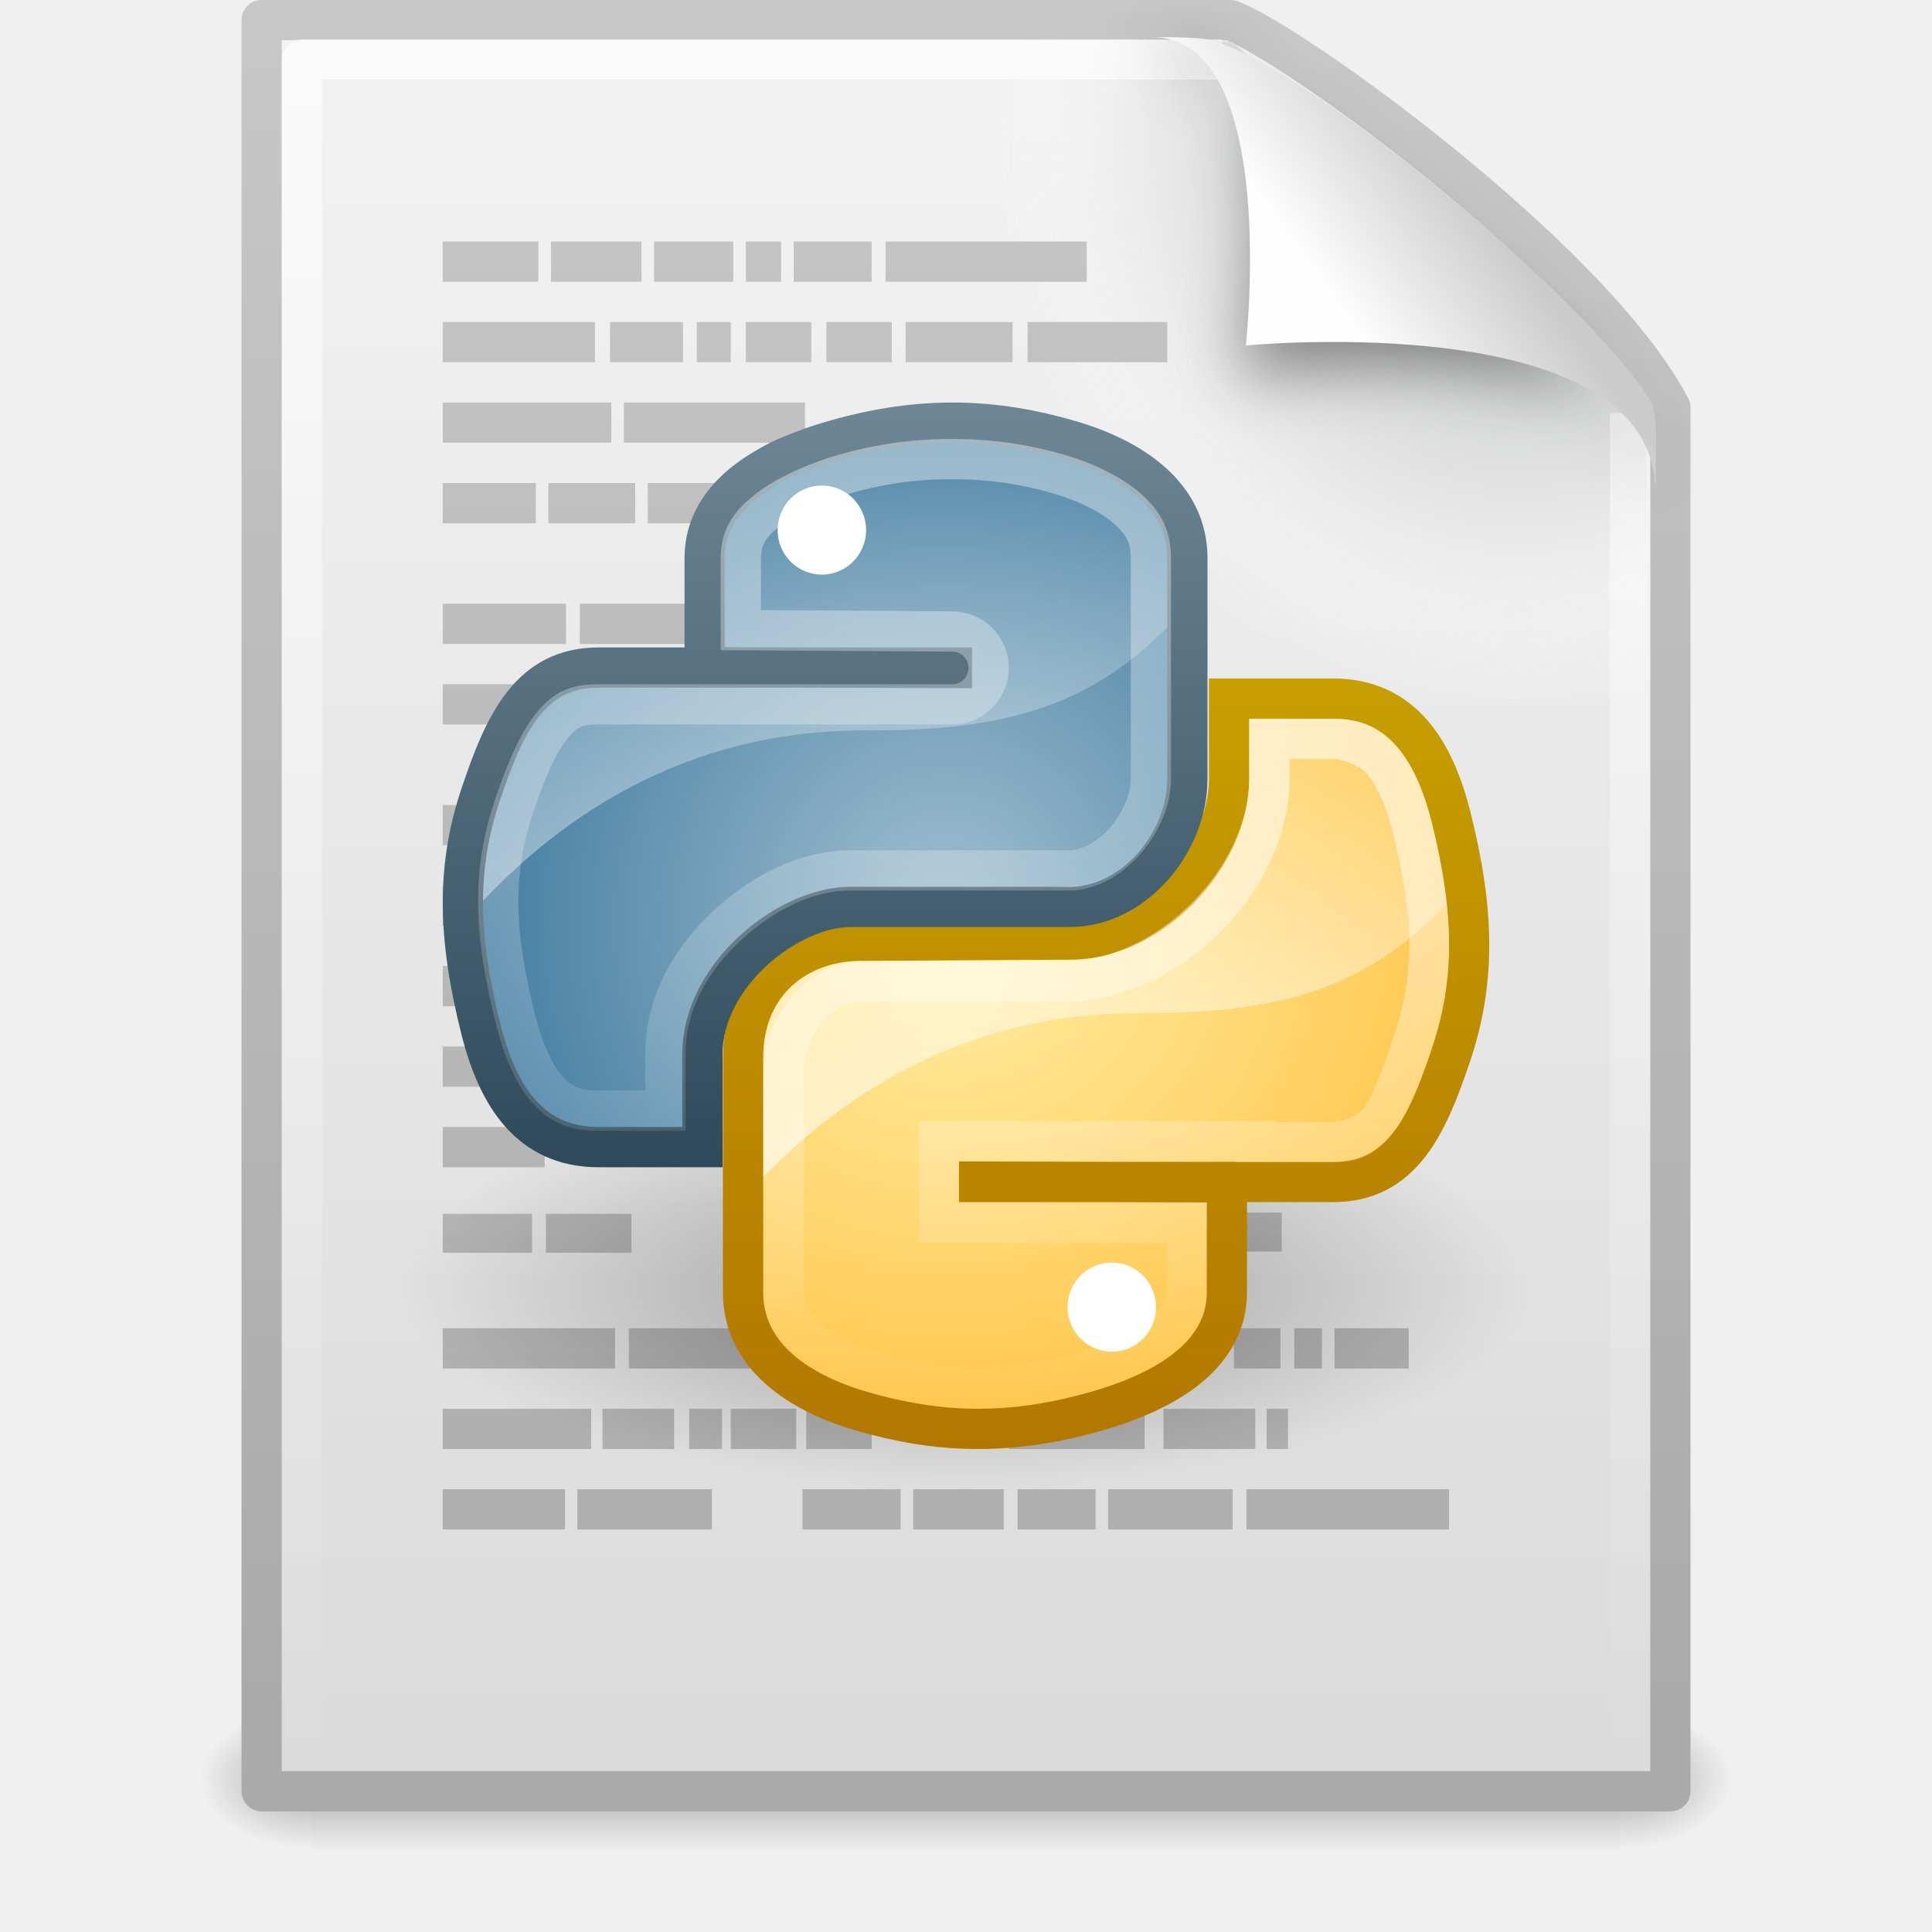
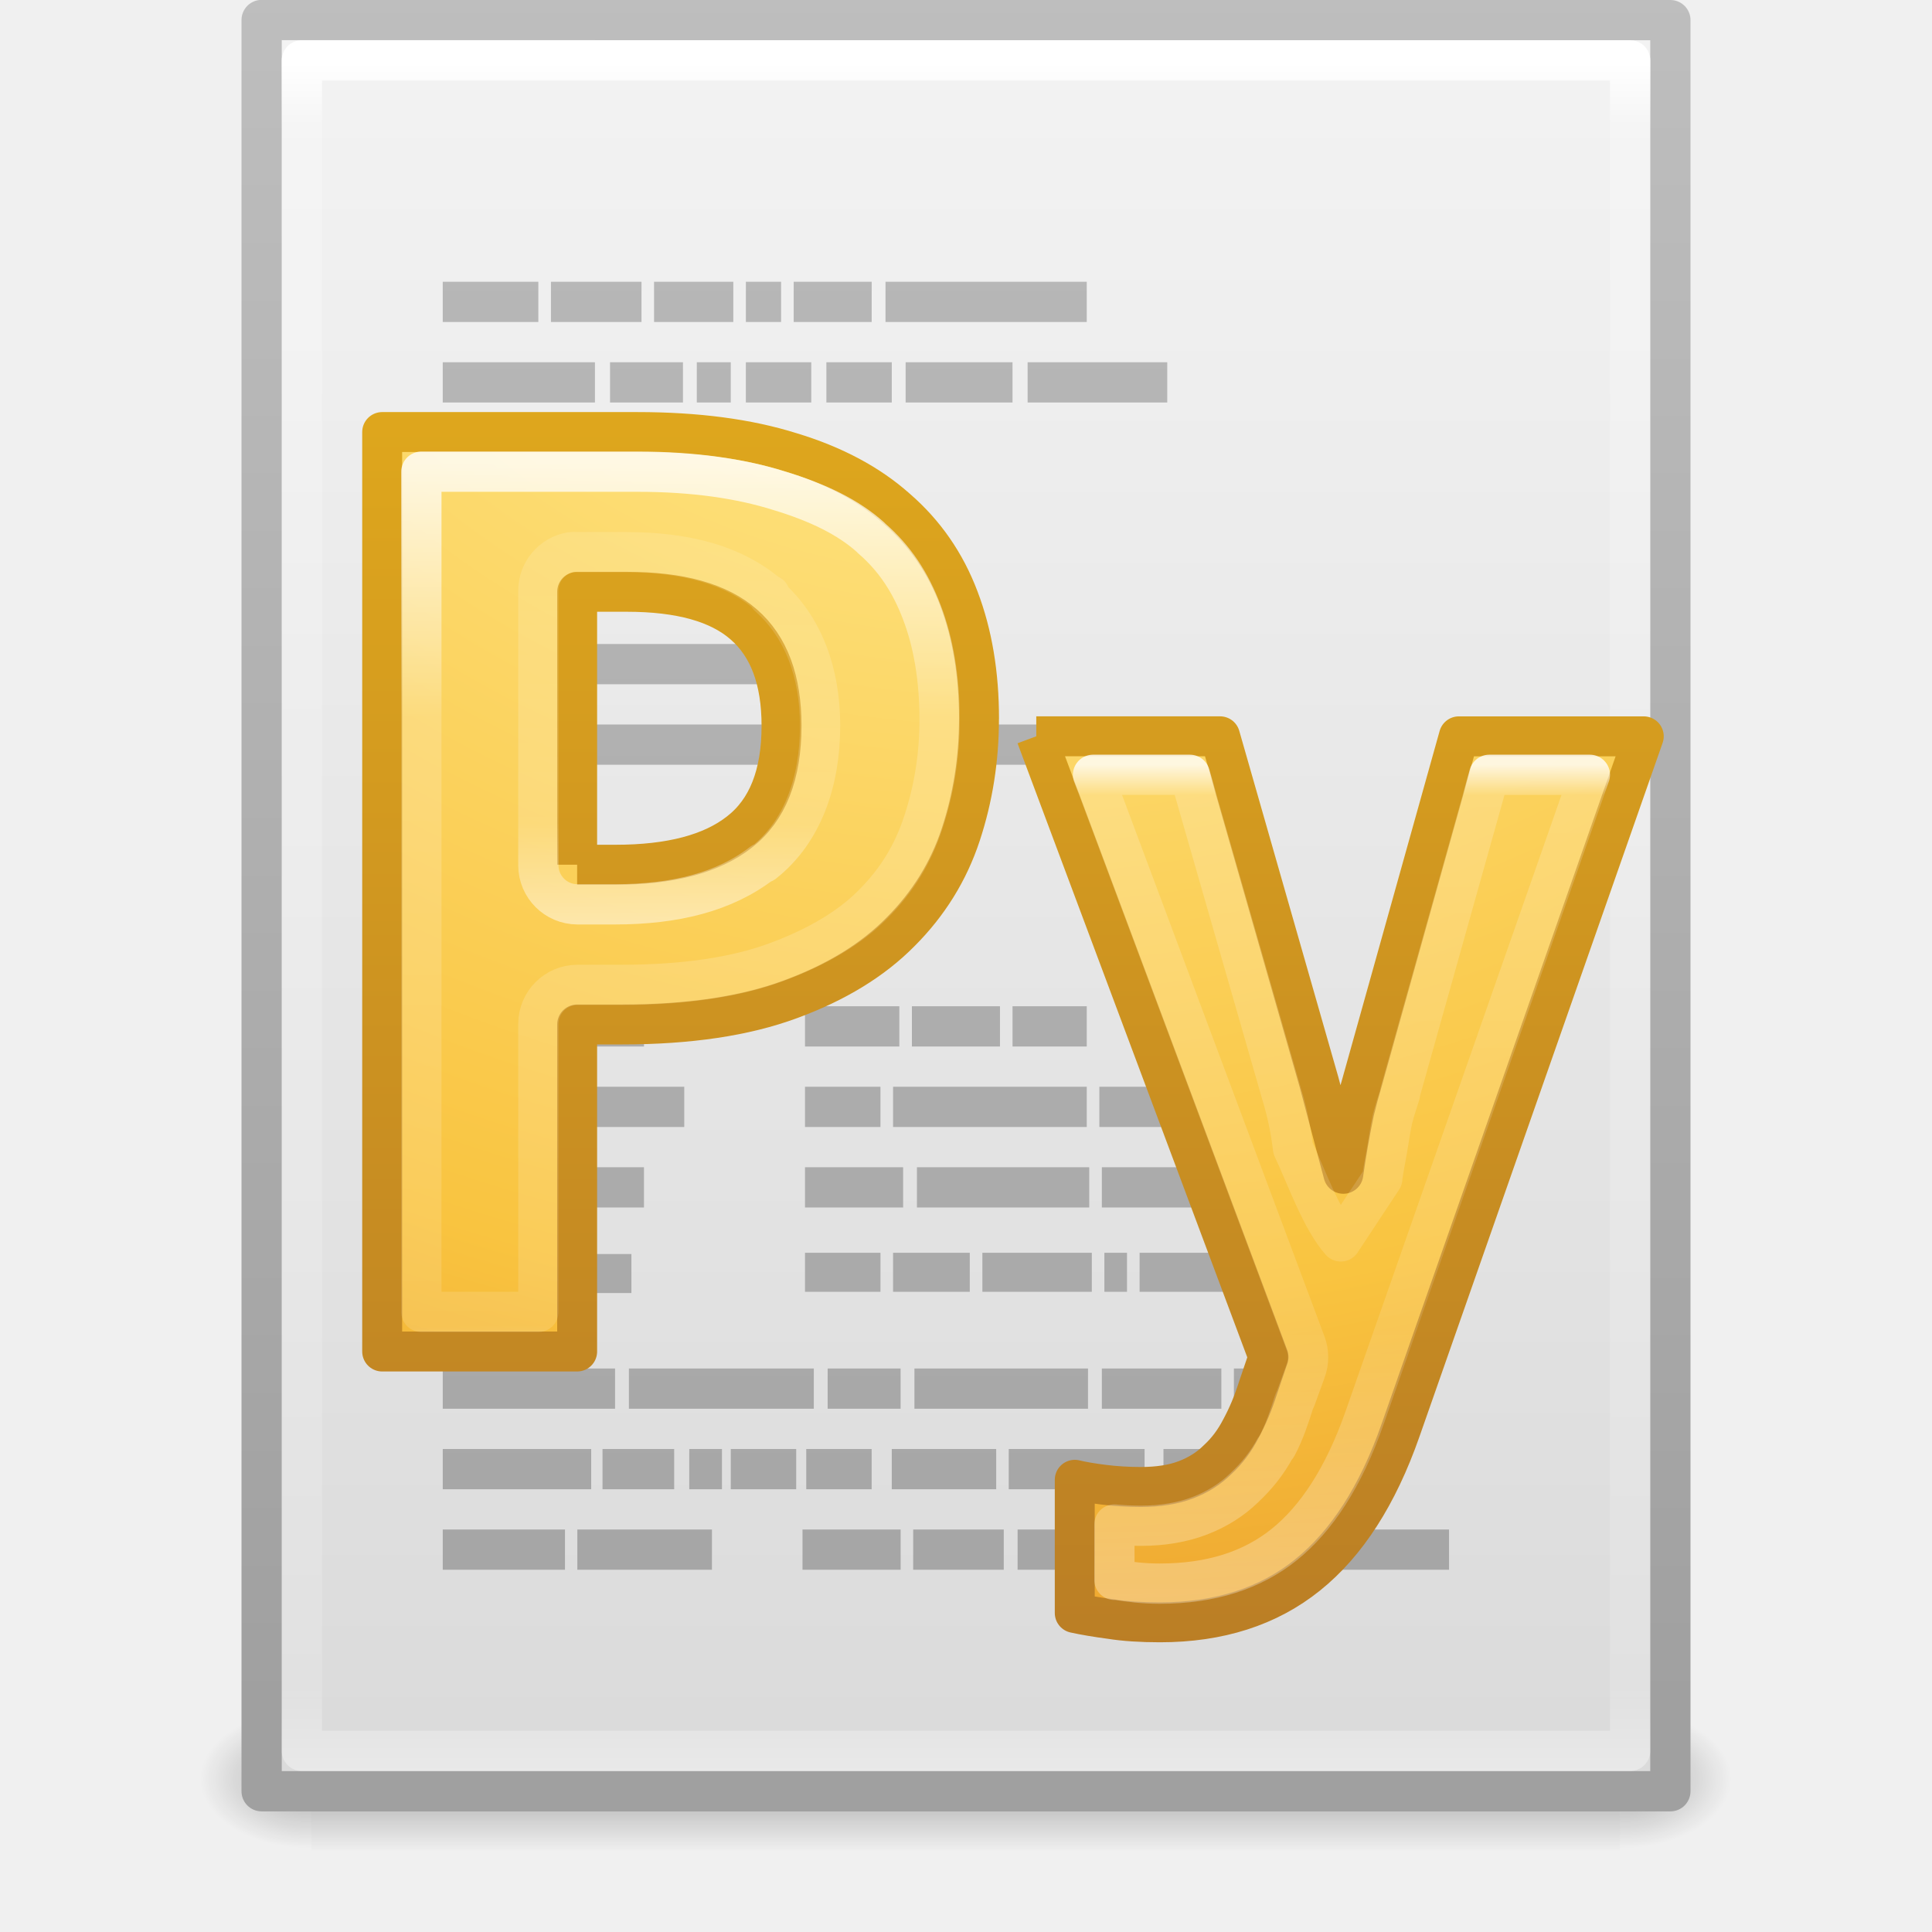
- <svg xmlns="http://www.w3.org/2000/svg" xmlns:xlink="http://www.w3.org/1999/xlink" version="1.0" width="48" height="48" id="svg4250">
-   <defs id="defs4252">
+ <svg xmlns="http://www.w3.org/2000/svg" xmlns:xlink="http://www.w3.org/1999/xlink" width="48px" height="48px" id="svg4480" version="1.1">
+   <defs id="defs4482">
+     <linearGradient xlink:href="#linearGradient4328" id="linearGradient4326" gradientUnits="userSpaceOnUse" gradientTransform="translate(-15.8839,-1.606901)" x1="49.884" y1="20.607" x2="49.884" y2="41.607" />
+     <linearGradient id="linearGradient4328">
+       <stop id="stop4330" style="stop-color:#ffffff;stop-opacity:1;" offset="0" />
+       <stop offset="0.036" style="stop-color:#ffffff;stop-opacity:0.235;" id="stop4332" />
+       <stop id="stop4334" style="stop-color:#ffffff;stop-opacity:0.157;" offset="0.667" />
+       <stop id="stop4336" style="stop-color:#ffffff;stop-opacity:0.392;" offset="1" />
+     </linearGradient>
+     <linearGradient xlink:href="#linearGradient4354" id="linearGradient4352" gradientUnits="userSpaceOnUse" gradientTransform="translate(-15.8839,-1.606901)" x1="33.715" y1="26.955" x2="33.715" y2="14.148" />
+     <linearGradient id="linearGradient4354">
+       <stop id="stop4356" style="stop-color:#ffffff;stop-opacity:1;" offset="0" />
+       <stop offset="0.383" style="stop-color:#ffffff;stop-opacity:0.235;" id="stop4358" />
+       <stop id="stop4360" style="stop-color:#ffffff;stop-opacity:0.157;" offset="0.951" />
+       <stop id="stop4362" style="stop-color:#ffffff;stop-opacity:0.392;" offset="1" />
+     </linearGradient>
+     <linearGradient xlink:href="#linearGradient4340" id="linearGradient4338" gradientUnits="userSpaceOnUse" gradientTransform="translate(-15.8839,-1.606901)" x1="29.465" y1="13.12" x2="29.465" y2="35.642" />
+     <linearGradient id="linearGradient4340">
+       <stop id="stop4342" style="stop-color:#ffffff;stop-opacity:1;" offset="0" />
+       <stop offset="0.279" style="stop-color:#ffffff;stop-opacity:0.235;" id="stop4344" />
+       <stop id="stop4346" style="stop-color:#ffffff;stop-opacity:0.157;" offset="0.951" />
+       <stop id="stop4348" style="stop-color:#ffffff;stop-opacity:0.392;" offset="1" />
+     </linearGradient>
+     <radialGradient xlink:href="#linearGradient3846-5" id="radialGradient3352" gradientUnits="userSpaceOnUse" gradientTransform="matrix(0,3.456172,-4.118667,0,121.2081,-33.8407)" cx="9.966" cy="23.403" fx="9.966" fy="23.403" r="13.931" />
+     <linearGradient id="linearGradient3846-5">
+       <stop offset="0" style="stop-color:#fff3cb;stop-opacity:1" id="stop3848-48" />
+       <stop offset="0.262" style="stop-color:#fdde76;stop-opacity:1" id="stop3850-1" />
+       <stop offset="0.661" style="stop-color:#f9c440;stop-opacity:1" id="stop3852-28" />
+       <stop offset="1" style="stop-color:#e48b20;stop-opacity:1" id="stop3854-9" />
+     </linearGradient>
+     <linearGradient xlink:href="#linearGradient3856-6" id="linearGradient3354" gradientUnits="userSpaceOnUse" gradientTransform="matrix(1.650881,0,0,1.656831,-9.796827,-13.8011)" x1="21.483" y1="35.376" x2="21.483" y2="8.405" />
+     <linearGradient id="linearGradient3856-6">
+       <stop offset="0" style="stop-color:#b67926;stop-opacity:1" id="stop3858-8" />
+       <stop offset="1" style="stop-color:#eab41a;stop-opacity:1" id="stop3860-0" />
+     </linearGradient>
+     <linearGradient xlink:href="#linearGradient5031" id="linearGradient3797" x1="23.749" y1="44.759" x2="23.749" y2="0.498" gradientUnits="userSpaceOnUse" />
+     <linearGradient id="linearGradient5031">
+       <stop id="stop5033" style="stop-color:#a3a3a3;stop-opacity:1" offset="0" />
+       <stop id="stop5035" style="stop-color:#bababa;stop-opacity:1" offset="1" />
+     </linearGradient>
+     <linearGradient xlink:href="#linearGradient3977" id="linearGradient3988" gradientUnits="userSpaceOnUse" gradientTransform="matrix(0.8918919,0,0,1.135135,2.5946,-4.743231)" x1="24" y1="5.564" x2="24" y2="43" />
+     <linearGradient id="linearGradient3977">
+       <stop offset="0" style="stop-color:#ffffff;stop-opacity:1;" id="stop3979" />
+       <stop id="stop3981" style="stop-color:#ffffff;stop-opacity:0.235;" offset="0.036" />
+       <stop offset="0.951" style="stop-color:#ffffff;stop-opacity:0.157;" id="stop3983" />
+       <stop offset="1" style="stop-color:#ffffff;stop-opacity:0.392;" id="stop3985" />
+     </linearGradient>
+     <linearGradient xlink:href="#linearGradient3600" id="linearGradient3322" gradientUnits="userSpaceOnUse" gradientTransform="matrix(1,0,0,0.9561695,-9.9999999e-8,-1.914922)" x1="25.132" y1="0.985" x2="25.132" y2="47.013" />
+     <linearGradient id="linearGradient3600">
+       <stop id="stop3602" style="stop-color:#f4f4f4;stop-opacity:1" offset="0" />
+       <stop id="stop3604" style="stop-color:#dbdbdb;stop-opacity:1" offset="1" />
+     </linearGradient>
+     <linearGradient xlink:href="#linearGradient3104" id="linearGradient3324" gradientUnits="userSpaceOnUse" gradientTransform="matrix(0.8074968,0,0,0.8948322,59.41023,-2.980553)" x1="-51.786" y1="50.786" x2="-51.786" y2="2.906" />
+     <linearGradient id="linearGradient3104">
+       <stop id="stop3106" style="stop-color:#a0a0a0;stop-opacity:1;" offset="0" />
+       <stop id="stop3108" style="stop-color:#bebebe;stop-opacity:1;" offset="1" />
+     </linearGradient>
+     <radialGradient xlink:href="#linearGradient5060" id="radialGradient3327" gradientUnits="userSpaceOnUse" gradientTransform="matrix(0.02303995,0,0,0.01470022,26.36088,37.04018)" cx="605.714" cy="486.648" fx="605.714" fy="486.648" r="117.143" />
+     <linearGradient id="linearGradient5060">
+       <stop id="stop5062" style="stop-color:#000000;stop-opacity:1" offset="0" />
+       <stop id="stop5064" style="stop-color:#000000;stop-opacity:0" offset="1" />
+     </linearGradient>
+     <radialGradient xlink:href="#linearGradient5060" id="radialGradient3330" gradientUnits="userSpaceOnUse" gradientTransform="matrix(-0.02303994,0,0,0.01470022,21.62311,37.04018)" cx="605.714" cy="486.648" fx="605.714" fy="486.648" r="117.143" />
    <linearGradient id="linearGradient5048">
      <stop id="stop5050" style="stop-color:#000000;stop-opacity:0" offset="0" />
      <stop id="stop5056" style="stop-color:#000000;stop-opacity:1" offset="0.5" />
      <stop id="stop5052" style="stop-color:#000000;stop-opacity:0" offset="1" />
    </linearGradient>
-     <linearGradient x1="302.857" y1="366.648" x2="302.857" y2="609.505" id="linearGradient2631" xlink:href="#linearGradient5048" gradientUnits="userSpaceOnUse" gradientTransform="matrix(6.7324884e-2,0,0,1.4700216e-2,-0.3411391,37.04015)" />
-     <radialGradient cx="605.714" cy="486.648" r="117.143" fx="605.714" fy="486.648" id="radialGradient2628" xlink:href="#linearGradient5060" gradientUnits="userSpaceOnUse" gradientTransform="matrix(-2.3039943e-2,0,0,1.4700216e-2,21.62311,37.04018)" />
-     <linearGradient id="linearGradient5060">
-       <stop id="stop5062" style="stop-color:#000000;stop-opacity:1" offset="0" />
-       <stop id="stop5064" style="stop-color:#000000;stop-opacity:0" offset="1" />
-     </linearGradient>
-     <radialGradient cx="605.714" cy="486.648" r="117.143" fx="605.714" fy="486.648" id="radialGradient2625" xlink:href="#linearGradient5060" gradientUnits="userSpaceOnUse" gradientTransform="matrix(2.3039948e-2,0,0,1.4700216e-2,26.36088,37.04018)" />
-     <linearGradient x1="-51.786" y1="50.786" x2="-51.786" y2="2.906" id="linearGradient2622" xlink:href="#linearGradient3104" gradientUnits="userSpaceOnUse" gradientTransform="matrix(0.8074968,0,0,0.8948322,59.41023,-2.980553)" />
-     <linearGradient id="linearGradient3600">
-       <stop id="stop3602" style="stop-color:#f4f4f4;stop-opacity:1" offset="0" />
-       <stop id="stop3604" style="stop-color:#dbdbdb;stop-opacity:1" offset="1" />
-     </linearGradient>
-     <linearGradient x1="25.132" y1="0.985" x2="25.132" y2="47.013" id="linearGradient2620" xlink:href="#linearGradient3600" gradientUnits="userSpaceOnUse" gradientTransform="matrix(1,0,0,0.9561695,-1.0064697e-7,-1.914922)" />
-     <radialGradient cx="102" cy="112.305" r="139.559" id="XMLID_8_" gradientUnits="userSpaceOnUse">
-       <stop id="stop41" style="stop-color:#b7b8b9;stop-opacity:1" offset="0" />
-       <stop id="stop47" style="stop-color:#ececec;stop-opacity:1" offset="0.189" />
-       <stop id="stop49" style="stop-color:#fafafa;stop-opacity:0" offset="0.257" />
-       <stop id="stop51" style="stop-color:#ffffff;stop-opacity:0" offset="0.301" />
-       <stop id="stop53" style="stop-color:#fafafa;stop-opacity:0" offset="0.531" />
-       <stop id="stop55" style="stop-color:#ebecec;stop-opacity:0" offset="0.845" />
-       <stop id="stop57" style="stop-color:#e1e2e3;stop-opacity:0" offset="1" />
-     </radialGradient>
-     <radialGradient cx="102" cy="112.305" r="139.559" id="radialGradient2617" xlink:href="#XMLID_8_" gradientUnits="userSpaceOnUse" gradientTransform="matrix(0.3617022,0,0,-0.3907784,0.8510637,47.517)" />
-     <linearGradient id="linearGradient3211">
-       <stop id="stop3213" style="stop-color:#ffffff;stop-opacity:1" offset="0" />
-       <stop id="stop3215" style="stop-color:#ffffff;stop-opacity:0" offset="1" />
-     </linearGradient>
-     <linearGradient x1="24" y1="2" x2="24" y2="46.017" id="linearGradient2614" xlink:href="#linearGradient3211" gradientUnits="userSpaceOnUse" gradientTransform="matrix(1,0,0,0.9777778,0,-0.9666693)" />
-     <filter id="filter3212" x="-0.148" width="1.297" y="-0.164" height="1.329">
-       <feGaussianBlur stdDeviation="0.774" id="feGaussianBlur3214" />
-     </filter>
-     <linearGradient id="linearGradient8589">
-       <stop id="stop8591" style="stop-color:#fefefe;stop-opacity:1" offset="0" />
-       <stop id="stop8593" style="stop-color:#cbcbcb;stop-opacity:1" offset="1" />
-     </linearGradient>
-     <linearGradient x1="32.892" y1="8.059" x2="36.358" y2="5.457" id="linearGradient2610" xlink:href="#linearGradient8589" gradientUnits="userSpaceOnUse" gradientTransform="matrix(0.9976985,0,0,1.040687,0.1638029,-1.105794)" />
-     <linearGradient id="linearGradient3104">
-       <stop id="stop3106" style="stop-color:#aaaaaa;stop-opacity:1" offset="0" />
-       <stop id="stop3108" style="stop-color:#c8c8c8;stop-opacity:1" offset="1" />
-     </linearGradient>
-     <linearGradient x1="17.425" y1="44.873" x2="17.425" y2="-0.027" id="linearGradient3055" xlink:href="#linearGradient3104" gradientUnits="userSpaceOnUse" gradientTransform="translate(3.0130405e-2,2.4578186e-7)" />
-     <linearGradient id="linearGradient4114">
-       <stop id="stop4116" style="stop-color:#000000;stop-opacity:1" offset="0" />
-       <stop id="stop4118" style="stop-color:#000000;stop-opacity:0" offset="1" />
-     </linearGradient>
-     <radialGradient cx="15.116" cy="63.965" r="12.289" fx="15.116" fy="63.965" id="radialGradient3121" xlink:href="#linearGradient4114" gradientUnits="userSpaceOnUse" gradientTransform="scale(1.64399,0.608276)" />
-     <linearGradient id="linearGradient3230">
-       <stop id="stop3232" style="stop-color:#ffefa7;stop-opacity:1" offset="0" />
-       <stop id="stop3234" style="stop-color:#ffc64c;stop-opacity:1" offset="1" />
-     </linearGradient>
-     <radialGradient cx="23.515" cy="23.143" r="9.019" fx="23.515" fy="23.143" id="radialGradient4234" xlink:href="#linearGradient3230" gradientUnits="userSpaceOnUse" gradientTransform="matrix(1.381364e-7,1.372171,-1.491502,1.5014951e-7,58.03288,-9.142776)" />
-     <linearGradient x1="94.693" y1="112.511" x2="94.693" y2="64.053" id="linearGradient3132" xlink:href="#linearGradient4126" gradientUnits="userSpaceOnUse" gradientTransform="matrix(0.217175,0,0,0.217175,5.40714,4.169118)" />
-     <linearGradient id="linearGradient4244">
-       <stop id="stop4246" style="stop-color:#b27700;stop-opacity:1" offset="0" />
-       <stop id="stop4248" style="stop-color:#c79f00;stop-opacity:1" offset="1" />
-     </linearGradient>
-     <linearGradient x1="29.812" y1="36" x2="29.812" y2="16.857" id="linearGradient4242" xlink:href="#linearGradient4244" gradientUnits="userSpaceOnUse" />
-     <linearGradient id="linearGradient3921">
-       <stop id="stop3923" style="stop-color:#ffffff;stop-opacity:1" offset="0" />
-       <stop id="stop3925" style="stop-color:#ffffff;stop-opacity:0" offset="1" />
-     </linearGradient>
-     <linearGradient x1="31.121" y1="17.857" x2="31.121" y2="35.008" id="linearGradient3927" xlink:href="#linearGradient3921" gradientUnits="userSpaceOnUse" />
-     <linearGradient id="linearGradient3993">
-       <stop id="stop3995" style="stop-color:#a3c0d0;stop-opacity:1" offset="0" />
-       <stop id="stop4001" style="stop-color:#427da1;stop-opacity:1" offset="1" />
-     </linearGradient>
-     <radialGradient cx="22.504" cy="23.333" r="9.001" fx="22.504" fy="23.333" id="radialGradient4129" xlink:href="#linearGradient3993" gradientUnits="userSpaceOnUse" gradientTransform="matrix(0,-1.401131,1.322562,0,-7.380139,54.41606)" />
-     <linearGradient id="linearGradient4126">
-       <stop id="stop4128" style="stop-color:#ffffff;stop-opacity:1" offset="0" />
-       <stop id="stop4130" style="stop-color:#ffffff;stop-opacity:0.165" offset="1" />
-     </linearGradient>
-     <linearGradient x1="94.693" y1="112.511" x2="94.693" y2="64.053" id="linearGradient3144" xlink:href="#linearGradient4126" gradientUnits="userSpaceOnUse" gradientTransform="matrix(0.217175,0,0,0.217175,-1.394331,-2.867892)" />
-     <linearGradient id="linearGradient2490">
-       <stop id="stop2492" style="stop-color:#2e4a5a;stop-opacity:1" offset="0" />
-       <stop id="stop2494" style="stop-color:#6e8796;stop-opacity:1" offset="1" />
-     </linearGradient>
-     <linearGradient x1="17.849" y1="29.074" x2="17.849" y2="10" id="linearGradient4137" xlink:href="#linearGradient2490" gradientUnits="userSpaceOnUse" />
-     <linearGradient id="linearGradient4147">
-       <stop id="stop4149" style="stop-color:#ffffff;stop-opacity:1" offset="0" />
-       <stop id="stop4151" style="stop-color:#ffffff;stop-opacity:0" offset="1" />
-     </linearGradient>
-     <linearGradient x1="25.315" y1="10.905" x2="25.315" y2="35.926" id="linearGradient4153" xlink:href="#linearGradient4147" gradientUnits="userSpaceOnUse" />
+     <linearGradient y2="609.505" x2="302.857" y1="366.648" x1="302.857" gradientTransform="matrix(0.06732488,0,0,0.01470022,-0.3411391,37.04015)" gradientUnits="userSpaceOnUse" id="linearGradient4474" xlink:href="#linearGradient5048" />
+     <radialGradient r="13.931" fy="23.403" fx="9.966" cy="23.403" cx="9.966" gradientTransform="matrix(0,3.456172,-4.118667,0,121.2081,-33.8407)" gradientUnits="userSpaceOnUse" id="radialGradient4476" xlink:href="#linearGradient3846-5" />
+     <linearGradient y2="8.405" x2="21.483" y1="35.376" x1="21.483" gradientTransform="matrix(1.650881,0,0,1.656831,-9.796827,-13.8011)" gradientUnits="userSpaceOnUse" id="linearGradient4478" xlink:href="#linearGradient3856-6" />
  </defs>
  <g id="layer1">
-     <rect width="32.508" height="3.57" x="7.738" y="42.43" id="rect2879" style="opacity:0.3;fill:url(#linearGradient2631);fill-opacity:1;fill-rule:nonzero;stroke:none;stroke-width:1;stroke-linecap:round;stroke-linejoin:miter;marker:none;marker-start:none;marker-mid:none;marker-end:none;stroke-miterlimit:4;stroke-dasharray:none;stroke-dashoffset:0;stroke-opacity:1;visibility:visible;display:inline;overflow:visible" />
-     <path d="M 7.738,42.43 C 7.738,42.43 7.738,46 7.738,46 C 6.551,46.007 4.869,45.2 4.869,44.215 C 4.869,43.229 6.194,42.43 7.738,42.43 z" id="path2881" style="opacity:0.3;fill:url(#radialGradient2628);fill-opacity:1;fill-rule:nonzero;stroke:none;stroke-width:1;stroke-linecap:round;stroke-linejoin:miter;marker:none;marker-start:none;marker-mid:none;marker-end:none;stroke-miterlimit:4;stroke-dasharray:none;stroke-dashoffset:0;stroke-opacity:1;visibility:visible;display:inline;overflow:visible" />
-     <path d="M 40.246,42.43 C 40.246,42.43 40.246,46 40.246,46 C 41.433,46.007 43.115,45.2 43.115,44.215 C 43.115,43.229 41.79,42.43 40.246,42.43 z" id="path2883" style="opacity:0.3;fill:url(#radialGradient2625);fill-opacity:1;fill-rule:nonzero;stroke:none;stroke-width:1;stroke-linecap:round;stroke-linejoin:miter;marker:none;marker-start:none;marker-mid:none;marker-end:none;stroke-miterlimit:4;stroke-dasharray:none;stroke-dashoffset:0;stroke-opacity:1;visibility:visible;display:inline;overflow:visible" />
-     <path d="M 6.5,0.497 C 14.52,0.497 22.541,0.497 30.561,0.497 C 31.968,0.972 39.526,6.379 41.5,10.124 C 41.5,21.583 41.5,33.043 41.5,44.503 C 29.833,44.503 18.167,44.503 6.5,44.503 C 6.5,29.834 6.5,15.166 6.5,0.497 z" id="path4160" style="fill:url(#linearGradient2620);fill-opacity:1;stroke:url(#linearGradient2622);stroke-width:1;stroke-linecap:butt;stroke-linejoin:round;stroke-miterlimit:4;stroke-dasharray:none;stroke-dashoffset:0;stroke-opacity:1;display:inline" />
-     <path d="M 7.362,44 C 7.162,44 7,43.825 7,43.609 L 7,1.405 C 7,1.189 7.162,1.014 7.362,1.014 C 14.845,1.122 23.137,0.853 30.611,1.041 L 40.894,9.907 L 41,43.609 C 41,43.825 40.838,44 40.638,44 L 7.362,44 z" id="path4191" style="fill:url(#radialGradient2617);fill-opacity:1" />
-     <path d="M 40.5,10.259 C 40.5,21.208 40.5,32.573 40.5,43.522 C 29.5,43.522 18.5,43.522 7.5,43.522 C 7.5,29.507 7.5,15.493 7.5,1.478 C 15.062,1.478 22.804,1.478 30.366,1.478" id="path2435" style="opacity:0.6;fill:none;fill-opacity:1;stroke:url(#linearGradient2614);stroke-width:1;stroke-linecap:butt;stroke-linejoin:round;stroke-miterlimit:4;stroke-dasharray:none;stroke-dashoffset:0;stroke-opacity:1;display:inline" />
-     <path d="M 28.617,0.921 C 32.9,0.921 30.771,9.404 30.771,9.404 C 30.771,9.404 41.128,7.602 41.128,12.223 C 41.128,9.613 29.826,1.495 28.617,0.921 z" id="path12038" style="opacity:0.4;fill:#000000;fill-opacity:1;fill-rule:evenodd;stroke:none;stroke-width:1px;stroke-linecap:butt;stroke-linejoin:miter;stroke-opacity:1;display:inline;filter:url(#filter3212)" />
-     <path d="M 28.617,0.921 C 31.804,0.921 30.953,8.583 30.953,8.583 C 30.953,8.583 41.128,7.602 41.128,12.223 C 41.128,11.097 41.214,10.291 40.994,9.94 C 39.416,7.415 32.599,1.751 30.137,1.009 C 29.953,0.953 29.544,0.921 28.617,0.921 z" id="path4474" style="fill:url(#linearGradient2610);fill-opacity:1;fill-rule:evenodd;stroke:none;stroke-width:1px;stroke-linecap:butt;stroke-linejoin:miter;stroke-opacity:1;display:inline" />
-     <path d="M 11,37 L 14.037,37 L 14.037,38 L 11,38 L 11,37 z M 11,15 L 11,16 L 14.062,16 L 14.062,15 L 11,15 z M 11,17 L 11,18 L 14.094,18 L 14.094,17 L 11,17 z M 11,6 L 11,7 L 13.375,7 L 13.375,6 L 11,6 z M 13.688,6 L 13.688,7 L 15.938,7 L 15.938,6 L 13.688,6 z M 16.25,6 L 16.25,7 L 18.219,7 L 18.219,6 L 16.25,6 z M 18.531,6 L 18.531,7 L 19.406,7 L 19.406,6 L 18.531,6 z M 19.719,6 L 19.719,7 L 21.656,7 L 21.656,6 L 19.719,6 z M 22,6 L 22,7 L 27,7 L 27,6 L 22,6 z M 11,8 L 11,9 L 14.781,9 L 14.781,8 L 11,8 z M 15.156,8 L 15.156,9 L 16.969,9 L 16.969,8 L 15.156,8 z M 17.312,8 L 17.312,9 L 18.156,9 L 18.156,8 L 17.312,8 z M 18.531,8 L 18.531,9 L 20.156,9 L 20.156,8 L 18.531,8 z M 20.531,8 L 20.531,9 L 22.156,9 L 22.156,8 L 20.531,8 z M 22.5,8 L 22.5,9 L 25.156,9 L 25.156,8 L 22.5,8 z M 25.531,8 L 25.531,9 L 29,9 L 29,8 L 25.531,8 z M 11,10 L 11,11 L 15.188,11 L 15.188,10 L 11,10 z M 15.5,10 L 15.5,11 L 20,11 L 20,10 L 15.5,10 z M 11,12 L 11,13 L 13.312,13 L 13.312,12 L 11,12 z M 13.625,12 L 13.625,13 L 15.781,13 L 15.781,12 L 13.625,12 z M 16.094,12 L 16.094,13 L 18,13 L 18,12 L 16.094,12 z M 28.312,30.125 L 28.312,31.094 L 31.844,31.094 L 31.844,30.125 L 28.312,30.125 z M 19.938,37 L 19.938,38 L 22.375,38 L 22.375,37 L 19.938,37 z M 22.688,37 L 22.688,38 L 24.938,38 L 24.938,37 L 22.688,37 z M 25.281,37 L 25.281,38 L 27.219,38 L 27.219,37 L 25.281,37 z M 27.531,37 L 27.531,38 L 30.625,38 L 30.625,37 L 27.531,37 z M 30.969,37 L 30.969,38 L 36,38 L 36,37 L 30.969,37 z M 14.406,15 L 14.406,16 L 20,16 L 20,15 L 14.406,15 z M 15.625,33 L 15.625,34 L 20.219,34 L 20.219,33 L 15.625,33 z M 30.656,33 L 30.656,34 L 31.812,34 L 31.812,33 L 30.656,33 z M 32.156,33 L 32.156,34 L 32.844,34 L 32.844,33 L 32.156,33 z M 33.156,33 L 33.156,34 L 35,34 L 35,33 L 33.156,33 z M 17.125,35 L 17.125,36 L 17.938,36 L 17.938,35 L 17.125,35 z M 18.156,35 L 18.156,36 L 19.781,36 L 19.781,35 L 18.156,35 z M 20.031,35 L 20.031,36 L 21.656,36 L 21.656,35 L 20.031,35 z M 25.062,35 L 25.062,36 L 28.438,36 L 28.438,35 L 25.062,35 z M 28.906,35 L 28.906,36 L 31.188,36 L 31.188,35 L 28.906,35 z M 31.469,35 L 31.469,36 L 32,36 L 32,35 L 31.469,35 z M 11,22 L 11,23 L 12,23 L 12,22 L 11,22 z M 13.562,30.156 L 13.562,31.125 L 15.688,31.125 L 15.688,30.156 L 13.562,30.156 z M 11,33 L 11,34 L 15.281,34 L 15.281,33 L 11,33 z M 11,35 L 11,36 L 14.688,36 L 14.688,35 L 11,35 z M 14.969,35 L 14.969,36 L 16.75,36 L 16.75,35 L 14.969,35 z M 14.344,37 L 14.344,38 L 17.688,38 L 17.688,37 L 14.344,37 z M 11,20 L 11,21 L 13.344,21 L 13.344,20 L 11,20 z M 11,24 L 11,25 L 13.75,25 L 13.75,24 L 11,24 z M 11,26 L 11,27 L 13.938,27 L 13.938,26 L 11,26 z M 11,28 L 11,29 L 13.531,29 L 13.531,28 L 11,28 z M 11,30.156 L 11,31.125 L 13.219,31.125 L 13.219,30.156 L 11,30.156 z" id="path4009" style="opacity:1;fill:url(#linearGradient3055);fill-opacity:1;fill-rule:nonzero;stroke:none;stroke-width:0.455;stroke-linecap:square;stroke-linejoin:miter;marker:none;marker-start:none;marker-mid:none;marker-end:none;stroke-miterlimit:4;stroke-dasharray:none;stroke-dashoffset:0;stroke-opacity:1;visibility:visible;display:inline;overflow:visible;enable-background:accumulate" />
-     <path d="M 45.053,38.909 A 20.203,7.475 0 1 1 4.647,38.909 A 20.203,7.475 0 1 1 45.053,38.909 z" transform="matrix(0.6929647,0,0,0.6688848,6.78,5.974611)" id="path2917" style="opacity:0.3;fill:url(#radialGradient3121);fill-opacity:1;stroke:none;stroke-opacity:1;display:inline" />
-     <path d="M 30.187,32.108 C 30.187,33.784 28.732,34.634 27.255,35.057 C 25.033,35.696 23.25,35.598 21.393,35.057 C 19.843,34.605 18.461,33.682 18.461,32.108 L 18.461,26.576 C 18.461,24.984 19.788,23.625 21.393,23.625 L 27.161,23.25 C 29.113,23.25 30.389,22.031 30.389,20.031 L 30.921,17.357 L 33.119,17.357 C 34.826,17.357 35.629,18.626 36.05,20.306 C 36.637,22.641 36.663,24.387 36.05,26.207 C 35.458,27.975 34.823,29.156 33.119,29.156 L 30.187,29.156 L 24.325,29.156 L 24.325,29.145 L 30.187,29.145 L 30.187,32.108 z" id="path2732" style="fill:url(#radialGradient4234);fill-opacity:1;stroke:none;stroke-opacity:1" />
-     <path d="M 26.523,32.475 C 26.523,31.865 27.016,31.369 27.622,31.369 C 28.23,31.369 28.721,31.865 28.721,32.475 C 28.721,33.087 28.23,33.582 27.622,33.582 C 27.016,33.582 26.523,33.087 26.523,32.475 z" id="path2736" style="fill:#ffffff" />
-     <path d="M 30.914,17.357 L 30.914,19.951 C 30.914,21.592 27.533,23.638 27.258,23.638 L 21.508,23.638 L 20.27,23.764 C 19.009,24.087 19.161,24.912 18.789,26.451 C 18.651,27.021 18.547,27.554 18.477,28.044 C 18.472,28.08 18.482,28.103 18.477,28.138 L 18.477,29.763 C 22.313,25.483 26.404,25.16 28.446,25.169 C 32.519,25.187 34.438,24.186 36.383,21.982 C 36.377,21.939 36.39,21.901 36.383,21.857 C 36.308,21.366 36.177,20.842 36.039,20.294 C 35.842,19.507 35.584,18.813 35.164,18.294 C 35.156,18.284 35.142,18.273 35.133,18.263 C 35.128,18.26 35.107,18.267 35.102,18.263 C 35.088,18.246 35.085,18.217 35.071,18.201 C 35.041,18.18 35.038,18.158 35.008,18.138 C 35.001,18.13 34.984,18.146 34.977,18.138 C 34.533,17.85 33.993,17.635 33.446,17.544 C 32.95,17.463 32.452,17.4 31.946,17.357 L 31.633,17.357 L 30.914,17.357 z" id="path2742" style="opacity:0.6;fill:url(#linearGradient3132);fill-opacity:1;stroke:none;stroke-opacity:1;display:inline" />
-     <path d="M 30.481,32.108 C 30.481,33.784 28.732,34.634 27.255,35.057 C 25.033,35.696 23.25,35.598 21.393,35.057 C 19.843,34.605 18.461,33.682 18.461,32.108 L 18.461,26.282 C 18.461,24.396 19.83,23.373 21.393,23.373 L 26.606,23.342 C 28.559,23.342 30.535,21.344 30.535,19.344 L 30.535,17.357 L 33.119,17.357 C 34.826,17.357 35.629,18.626 36.05,20.306 C 36.637,22.641 36.663,24.387 36.05,26.207 C 35.458,27.975 34.823,29.366 33.119,29.366 L 30.481,29.366 L 24.325,29.366 L 24.325,29.355 L 30.481,29.376 L 30.481,32.108 z" id="path2744" style="fill:none;fill-opacity:1;stroke:url(#linearGradient4242);stroke-opacity:1" />
-     <path d="M 31.037,17.857 L 31.037,19.326 C 31.037,21.611 28.686,23.886 26.446,23.886 L 21.383,23.886 C 20.061,23.886 18.977,25.262 18.977,26.576 L 18.977,32.107 C 18.977,32.748 19.205,33.226 19.664,33.638 C 20.123,34.05 20.814,34.364 21.539,34.576 C 23.329,35.097 24.961,35.191 27.102,34.576 C 27.797,34.376 28.722,33.999 29.187,33.596 C 29.652,33.193 29.989,32.801 29.989,32.107 L 29.989,29.879 L 24.321,29.879 L 23.821,29.879 L 23.821,29.379 L 23.821,29.348 L 23.821,28.848 L 24.321,28.848 L 30.196,28.848 L 30.696,28.848 L 30.696,28.879 L 33.133,28.879 C 33.87,28.879 34.23,28.589 34.596,28.165 C 34.962,27.741 35.281,26.909 35.571,26.044 C 36.151,24.32 36.143,22.7 35.571,20.419 C 35.371,19.623 35.081,18.98 34.696,18.544 C 34.31,18.109 33.863,17.857 33.133,17.857 L 31.037,17.857 z M 32.037,18.857 L 33.133,18.857 C 33.452,18.857 33.869,19.114 33.946,19.201 C 34.168,19.452 34.424,19.961 34.602,20.669 C 35.148,22.843 35.149,24.199 34.633,25.732 C 34.356,26.559 34.068,27.336 33.852,27.567 C 33.657,27.775 33.244,27.879 33.133,27.879 L 31.696,27.879 L 31.696,27.848 L 30.196,27.848 L 24.321,27.848 L 22.821,27.848 L 22.821,29.348 L 22.821,29.379 L 22.821,30.879 L 24.321,30.879 L 28.989,30.879 L 28.989,32.107 C 28.989,32.553 28.392,32.83 28.289,32.919 C 27.99,33.178 27.46,33.432 26.852,33.607 C 24.874,34.175 23.477,34.089 21.821,33.607 C 21.194,33.424 20.651,33.157 20.352,32.888 C 20.345,32.882 20.328,32.864 20.321,32.857 C 20.278,32.816 20.227,32.766 20.196,32.732 C 20.166,32.697 20.123,32.639 20.102,32.607 C 20.09,32.588 20.054,32.538 20.039,32.513 C 20.024,32.478 20.017,32.427 20.008,32.388 C 20.002,32.356 19.98,32.298 19.977,32.263 C 19.974,32.218 19.977,32.158 19.977,32.107 L 19.977,26.576 C 19.977,25.817 20.625,24.886 21.383,24.886 L 26.446,24.886 C 29.262,24.886 32.037,22.183 32.037,19.326 L 32.037,18.857 z" id="path2746" style="opacity:0.6;fill:url(#linearGradient3927);fill-opacity:1;stroke:none;stroke-width:3;stroke-miterlimit:4;stroke-dasharray:none;stroke-opacity:1" />
-     <path d="M 17.854,13.538 C 17.854,11.861 18.303,10.949 20.786,10.514 C 22.471,10.219 24.632,10.182 26.647,10.514 C 28.239,10.777 29.579,11.963 29.579,13.538 L 29.579,19.069 C 29.579,20.691 28.278,22.02 26.647,22.02 L 21.331,22.314 C 19.342,22.314 17.288,24.052 17.288,25.97 L 17.12,28.288 L 15.104,28.288 C 13.4,28.288 12.407,27.059 11.99,25.339 C 11.428,23.028 11.452,21.651 11.99,19.438 C 12.457,17.507 13.949,16.489 15.654,16.489 L 17.854,16.489 L 23.718,16.489 L 23.718,16.469 L 17.854,16.469 L 17.854,13.538 L 17.854,13.538 z" id="path2730" style="fill:url(#radialGradient4129);fill-opacity:1;stroke:none;stroke-opacity:1" />
-     <path d="M 19.32,13.17 C 19.32,12.558 19.811,12.063 20.419,12.063 C 21.025,12.063 21.518,12.558 21.518,13.17 C 21.518,13.781 21.025,14.276 20.419,14.276 C 19.811,14.276 19.32,13.781 19.32,13.17 z" id="path2734" style="fill:#ffffff" />
-     <path d="M 23.213,10.27 C 22.346,10.291 21.513,10.391 20.776,10.52 C 18.293,10.954 17.869,11.875 17.869,13.551 L 17.869,16.457 L 23.713,16.457 L 23.713,16.489 L 17.869,16.489 L 15.651,16.489 C 13.946,16.489 12.461,17.495 11.994,19.426 C 11.677,20.729 11.534,21.748 11.588,22.832 C 15.45,18.455 19.593,18.136 21.651,18.145 C 25.724,18.163 27.643,17.161 29.588,14.957 L 29.588,13.551 C 29.588,11.977 28.243,10.783 26.651,10.52 C 25.517,10.333 24.328,10.243 23.213,10.27 z" id="path2738" style="opacity:0.4;fill:url(#linearGradient3144);fill-opacity:1;stroke:none;stroke-opacity:1" />
-     <path d="M 17.507,13.866 C 17.507,12.202 19.252,11.36 20.725,10.939 C 22.942,10.306 24.722,10.403 26.574,10.939 C 28.122,11.388 29.5,12.303 29.5,13.866 L 29.5,19.353 C 29.5,20.933 28.176,22.532 26.574,22.532 L 21.125,22.532 C 19.595,22.532 17.452,24.206 17.452,26.19 L 17.452,28.5 L 14.874,28.5 C 13.171,28.5 12.369,27.242 11.949,25.574 C 11.364,23.258 11.338,21.525 11.949,19.72 C 12.54,17.966 13.173,16.585 14.874,16.585 L 17.507,16.585 L 23.649,16.585 L 23.649,16.597 L 17.507,16.576 L 17.507,13.866 z" id="path3530" style="fill:none;fill-opacity:1;stroke:url(#linearGradient4137);stroke-width:1;stroke-opacity:1" />
-     <path d="M 23.781,11.406 C 22.919,11.395 22.004,11.485 20.969,11.781 C 20.296,11.973 19.572,12.291 19.094,12.656 C 18.616,13.021 18.406,13.355 18.406,13.875 L 18.406,15.656 L 23.656,15.688 C 24.157,15.688 24.562,16.093 24.562,16.594 C 24.562,17.094 24.157,17.5 23.656,17.5 L 17.5,17.5 L 14.875,17.5 C 14.264,17.5 14.009,17.659 13.688,18.062 C 13.366,18.466 13.068,19.149 12.781,20 C 12.228,21.635 12.252,23.123 12.812,25.344 C 13.002,26.097 13.27,26.699 13.594,27.062 C 13.917,27.426 14.245,27.594 14.875,27.594 L 16.531,27.594 L 16.531,26.188 C 16.531,24.872 17.224,23.761 18.094,22.969 C 18.963,22.176 20.035,21.625 21.125,21.625 L 26.562,21.625 C 27.567,21.625 28.594,20.42 28.594,19.344 L 28.594,13.875 C 28.594,13.359 28.43,13.012 28.031,12.656 C 27.633,12.3 26.997,11.979 26.312,11.781 C 25.445,11.53 24.644,11.417 23.781,11.406 z" id="path4143" style="opacity:0.4;fill:none;fill-opacity:1;stroke:url(#linearGradient4153);stroke-width:1;stroke-opacity:1" />
+     <rect style="opacity:0.3;fill:url(#linearGradient4474);fill-opacity:1;fill-rule:nonzero;stroke:none;stroke-width:1;marker:none;visibility:visible;display:inline;overflow:visible" id="rect2879" y="42.43" x="7.738" height="3.57" width="32.508" />
+     <path style="opacity:0.3;fill:url(#radialGradient3330);fill-opacity:1;fill-rule:nonzero;stroke:none;stroke-width:1;marker:none;visibility:visible;display:inline;overflow:visible" id="path2881" d="m 7.738,42.43 c 0,0 0,3.57 0,3.57 -1.187,0.007 -2.868,-0.8 -2.868,-1.785 0,-0.985 1.324,-1.785 2.868,-1.785 z" />
+     <path style="opacity:0.3;fill:url(#radialGradient3327);fill-opacity:1;fill-rule:nonzero;stroke:none;stroke-width:1;marker:none;visibility:visible;display:inline;overflow:visible" id="path2883" d="m 40.246,42.43 c 0,0 0,3.57 0,3.57 1.187,0.007 2.868,-0.8 2.868,-1.785 0,-0.985 -1.324,-1.785 -2.868,-1.785 z" />
+     <path style="fill:url(#linearGradient3322);fill-opacity:1;stroke:url(#linearGradient3324);stroke-width:1;stroke-linecap:butt;stroke-linejoin:round;stroke-miterlimit:4;stroke-opacity:1;stroke-dasharray:none;stroke-dashoffset:0;display:inline" id="path4160" d="M 6.5,0.497 C 14.52,0.497 41.5,0.5 41.5,0.5 l 4.2e-5,44.003 c 0,0 -23.333,0 -35,0 0,-14.669 0,-29.337 0,-44.006 z" />
+     <path style="fill:none;stroke:url(#linearGradient3988);stroke-width:1;stroke-linecap:round;stroke-linejoin:round;stroke-miterlimit:4;stroke-opacity:1;stroke-dasharray:none;stroke-dashoffset:0" d="m 40.5,43.5 -33,0 0,-42 33,0 z" id="rect6741-1" />
+     <path id="path5302" style="fill:url(#linearGradient3797);fill-opacity:1;stroke:none;display:inline" d="m 11,21 0,1 2.344,0 0,-1 L 11,21 z m 0,4 0,1 2.75,0 0,-1 -2.75,0 z m 0,2 0,1 2.938,0 0,-1 L 11,27 z m 0,2 0,1 2.531,0 0,-1 L 11,29 z m 0,2.156 0,0.969 2.219,0 0,-0.969 -2.219,0 z M 13.75,21 l 0,1 2.25,0 0,-1 -2.25,0 z m -2.75,2 0,1 1,0 0,-1 -1,0 z m 3.156,2 0,1 1.844,0 0,-1 -1.844,0 z m 0.125,2 0,1 2.719,0 0,-1 -2.719,0 z m -0.344,2 0,1 2.062,0 0,-1 -2.062,0 z m -0.375,2.156 0,0.969 2.125,0 0,-0.969 -2.125,0 z M 11,34 l 0,1 4.281,0 0,-1 L 11,34 z m 0,2 0,1 3.688,0 0,-1 L 11,36 z m 3.969,0 0,1 1.781,0 0,-1 -1.781,0 z m -0.625,2 0,1 3.344,0 0,-1 -3.344,0 z M 11,38 l 3.037,0 0,1 L 11,39 11,38 z m 3.406,-22 0,1 5.594,0 0,-1 -5.594,0 z m 0.031,2 0,1 5.094,0 0,-1 -5.094,0 z m 1.188,16 0,1 4.594,0 0,-1 -4.594,0 z m 4.938,0 0,1 1.812,0 0,-1 -1.812,0 z m 2.156,0 0,1 4.312,0 0,-1 -4.312,0 z m 4.656,0 0,1 2.969,0 0,-1 -2.969,0 z m 3.281,0 0,1 1.156,0 0,-1 -1.156,0 z m 1.5,0 0,1 0.688,0 0,-1 -0.688,0 z m 1,0 0,1 1.844,0 0,-1 -1.844,0 z m -16.031,2 0,1 0.812,0 0,-1 -0.812,0 z m 1.031,0 0,1 1.625,0 0,-1 -1.625,0 z m 1.875,0 0,1 1.625,0 0,-1 -1.625,0 z m 2.125,0 0,1 2.594,0 0,-1 -2.594,0 z m 2.906,0 0,1 3.375,0 0,-1 -3.375,0 z m 3.844,0 0,1 2.281,0 0,-1 -2.281,0 z m 2.562,0 0,1 L 32,37 32,36 31.469,36 z M 11,16 l 0,1 3.062,0 0,-1 L 11,16 z m 0,2 0,1 3.094,0 0,-1 L 11,18 z m 0,-11 0,1 2.375,0 0,-1 -2.375,0 z m 2.688,0 0,1 2.25,0 0,-1 -2.25,0 z m 2.562,0 0,1 1.969,0 0,-1 -1.969,0 z m 2.281,0 0,1 0.875,0 0,-1 -0.875,0 z m 1.188,0 0,1 1.938,0 0,-1 -1.938,0 z m 2.281,0 0,1 5,0 0,-1 -5,0 z m -11,2 L 11,10 l 3.781,0 0,-1 -3.781,0 z m 4.156,0 0,1 1.812,0 0,-1 -1.812,0 z m 2.156,0 0,1 0.844,0 0,-1 -0.844,0 z m 1.219,0 0,1 1.625,0 0,-1 -1.625,0 z m 2,0 0,1 1.625,0 0,-1 -1.625,0 z m 1.969,0 0,1 2.656,0 0,-1 -2.656,0 z m 3.031,0 0,1 3.469,0 0,-1 -3.469,0 z M 11,11 l 0,1 4.188,0 0,-1 L 11,11 z m 4.5,0 0,1 4.5,0 0,-1 -4.5,0 z m -4.5,2 0,1 2.312,0 0,-1 L 11,13 z m 2.625,0 0,1 2.156,0 0,-1 -2.156,0 z m 2.469,0 0,1 1.906,0 0,-1 -1.906,0 z m 3.812,5 0,1 1.906,0 0,-1 -1.906,0 z m 2.219,0 0,1 1.906,0 0,-1 -1.906,0 z m 2.219,0 0,1 2.75,0 0,-1 -2.75,0 z m 3.094,0 0,1 0.562,0 0,-1 -0.562,0 z M 20,25 l 0,1 2.344,0 0,-1 L 20,25 z m 2.656,0 0,1 2.188,0 0,-1 -2.188,0 z m 2.5,0 0,1 L 27,26 27,25 25.156,25 z M 20,27 l 0,1 1.875,0 0,-1 L 20,27 z m 2.188,0 0,1 4.812,0 0,-1 -4.812,0 z m 5.125,0 0,1 3.688,0 0,-1 -3.688,0 z M 20,29 l 0,1 2.438,0 0,-1 L 20,29 z m 2.781,0 0,1 4.281,0 0,-1 -4.281,0 z m 4.594,0 0,1 2.938,0 0,-1 -2.938,0 z M 20,31.125 l 0,0.969 1.875,0 0,-0.969 -1.875,0 z m 2.188,0 0,0.969 1.906,0 0,-0.969 -1.906,0 z m 2.219,0 0,0.969 2.719,0 0,-0.969 -2.719,0 z m 3.031,0 0,0.969 0.562,0 0,-0.969 -0.562,0 z m 0.875,0 0,0.969 3.531,0 0,-0.969 -3.531,0 z m -8.375,6.875 0,1 2.438,0 0,-1 -2.438,0 z m 2.75,0 0,1 2.25,0 0,-1 -2.25,0 z m 2.594,0 0,1 1.938,0 0,-1 -1.938,0 z m 2.25,0 0,1 3.094,0 0,-1 -3.094,0 z m 3.438,0 0,1 5.031,0 0,-1 -5.031,0 z" />
+     <g style="font-size:32px;font-style:normal;font-variant:normal;font-weight:bold;font-stretch:normal;line-height:125%;letter-spacing:0px;word-spacing:0px;color:#000000;fill:url(#radialGradient3352);fill-opacity:1;fill-rule:nonzero;stroke:url(#linearGradient3354);stroke-width:0.992;stroke-linecap:butt;stroke-linejoin:round;stroke-miterlimit:4;stroke-opacity:1;stroke-dashoffset:0;marker:none;visibility:visible;display:inline;overflow:visible;enable-background:accumulate;font-family:Droid Sans;-inkscape-font-specification:Droid Sans Bold" id="text3106">
+       <path id="path4367" style="font-size:28px;fill:url(#radialGradient4476);stroke:url(#linearGradient4478);marker:none" d="m 25.746,18.293 4.566,0 2.461,8.6 0.602,2.27 c 0.036,-0.255 0.077,-0.515 0.123,-0.779 0.046,-0.264 0.096,-0.524 0.15,-0.779 0.064,-0.264 0.128,-0.501 0.191,-0.711 l 2.406,-8.6 4.594,0 -6.043,17.24 c -0.565,1.613 -1.335,2.812 -2.311,3.596 -0.975,0.784 -2.197,1.176 -3.664,1.176 -0.474,-6e-6 -0.884,-0.027 -1.23,-0.082 -0.346,-0.046 -0.643,-0.096 -0.889,-0.15 l 0,-3.309 c 0.191,0.046 0.433,0.087 0.725,0.123 0.292,0.036 0.597,0.055 0.916,0.055 0.437,-3e-6 0.811,-0.059 1.121,-0.178 0.31,-0.118 0.574,-0.287 0.793,-0.506 0.228,-0.21 0.419,-0.465 0.574,-0.766 0.164,-0.301 0.305,-0.638 0.424,-1.012 l 0.26,-0.766 -5.77,-15.422 m -11.406,3.191 0.953,0 c 1.365,1.2e-5 2.391,-0.271 3.078,-0.812 0.698,-0.542 1.047,-1.422 1.047,-2.641 -1.3e-5,-1.135 -0.313,-1.974 -0.938,-2.516 -0.615,-0.542 -1.583,-0.812 -2.906,-0.812 l -1.234,0 0,6.781 m 9.984,-3.625 c -1.8e-5,1 -0.151,1.958 -0.453,2.875 -0.302,0.917 -0.802,1.724 -1.5,2.422 -0.688,0.698 -1.599,1.255 -2.734,1.672 -1.125,0.417 -2.521,0.625 -4.188,0.625 l -1.109,0 0,8.125 -4.844,0 0,-22.844 6.344,0 c 1.469,2.3e-5 2.734,0.167 3.797,0.5 1.073,0.323 1.953,0.792 2.641,1.406 0.698,0.604 1.214,1.349 1.547,2.234 0.333,0.875 0.5,1.87 0.5,2.984" />
+     </g>
+     <path style="font-size:32px;font-style:normal;font-variant:normal;font-weight:bold;font-stretch:normal;line-height:125%;letter-spacing:0px;word-spacing:0px;opacity:0.8;color:#000000;fill:none;stroke:url(#linearGradient4338);stroke-width:1;stroke-linecap:butt;stroke-linejoin:round;stroke-miterlimit:4;stroke-opacity:1;stroke-dashoffset:0;marker:none;visibility:visible;display:inline;overflow:visible;enable-background:accumulate;font-family:Droid Sans;-inkscape-font-specification:Droid Sans Bold" d="m 10.469,11.719 0,20.875 2.906,0 0,-7.156 a 0.972,0.972 0 0 1 0.969,-0.969 l 1.094,0 c 1.586,8e-6 2.865,-0.2 3.844,-0.562 1.04,-0.382 1.849,-0.872 2.406,-1.438 0.602,-0.602 0.996,-1.259 1.25,-2.031 0.266,-0.807 0.406,-1.65 0.406,-2.562 -1.6e-5,-1.018 -0.154,-1.913 -0.438,-2.656 -0.285,-0.757 -0.683,-1.353 -1.25,-1.844 A 0.972,0.972 0 0 1 21.625,13.344 c -0.546,-0.488 -1.297,-0.86 -2.281,-1.156 -0.943,-0.296 -2.105,-0.469 -3.5,-0.469 l -5.375,0 z" id="path4324" />
+     <path style="font-size:32px;font-style:normal;font-variant:normal;font-weight:bold;font-stretch:normal;line-height:125%;letter-spacing:0px;word-spacing:0px;opacity:0.8;color:#000000;fill:none;stroke:url(#linearGradient4352);stroke-width:1;stroke-linecap:butt;stroke-linejoin:round;stroke-miterlimit:4;stroke-opacity:1;stroke-dashoffset:0;marker:none;visibility:visible;display:inline;overflow:visible;enable-background:accumulate;font-family:Droid Sans;-inkscape-font-specification:Droid Sans Bold" d="m 14.188,13.719 a 0.972,0.972 0 0 1 0.156,0 l 1.219,0 c 1.444,2.1e-5 2.659,0.306 3.531,1.062 0.007,0.006 0.024,-0.006 0.031,0 l -0.031,0.031 c 0.872,0.768 1.281,1.915 1.281,3.219 -1.5e-5,1.386 -0.432,2.637 -1.406,3.406 l -0.031,0 c -0.936,0.727 -2.175,1.031 -3.656,1.031 l -0.938,0 A 0.972,0.972 0 0 1 13.375,21.5 l 0,-6.812 a 0.972,0.972 0 0 1 0.812,-0.969 z" id="path4322" />
+     <path style="font-size:32px;font-style:normal;font-variant:normal;font-weight:bold;font-stretch:normal;line-height:125%;letter-spacing:0px;word-spacing:0px;opacity:0.8;color:#000000;fill:none;stroke:url(#linearGradient4326);stroke-width:1;stroke-linecap:butt;stroke-linejoin:round;stroke-miterlimit:4;stroke-opacity:1;stroke-dashoffset:0;marker:none;visibility:visible;display:inline;overflow:visible;enable-background:accumulate;font-family:Droid Sans;-inkscape-font-specification:Droid Sans Bold" d="m 27.156,19.25 5.281,14.125 c 0.083,0.219 0.083,0.468 0,0.688 l -0.25,0.688 -0.031,0.062 c -0.115,0.359 -0.24,0.755 -0.438,1.125 -0.007,0.013 -0.024,0.019 -0.031,0.031 -0.213,0.398 -0.488,0.724 -0.75,0.969 -0.01,0.01 -0.021,0.021 -0.031,0.031 -0.307,0.298 -0.685,0.531 -1.094,0.688 -0.438,0.168 -0.929,0.25 -1.469,0.25 -0.236,-2e-6 -0.444,-0.012 -0.656,-0.031 l 0,1.375 c 0.012,0.002 0.019,-0.002 0.031,0 0.01,-1.68e-4 0.021,-1.68e-4 0.031,0 0.303,0.048 0.642,0.094 1.062,0.094 1.289,-6e-6 2.306,-0.336 3.094,-0.969 0.794,-0.638 1.477,-1.662 2,-3.156 L 39.5,19.25 l -2.5,0 -2.219,7.906 c 1.68e-4,0.01 1.68e-4,0.021 0,0.031 -0.06,0.196 -0.128,0.379 -0.188,0.625 -0.055,0.255 -0.084,0.48 -0.125,0.719 -0.043,0.249 -0.091,0.486 -0.125,0.719 -0.001,0.01 10e-4,0.021 0,0.031 l -1.031,1.562 C 32.825,30.292 32.473,29.267 32.125,28.531 32.067,28.046 31.972,27.605 31.844,27.188 L 29.562,19.25 z" id="path4320" />
  </g>
</svg>
